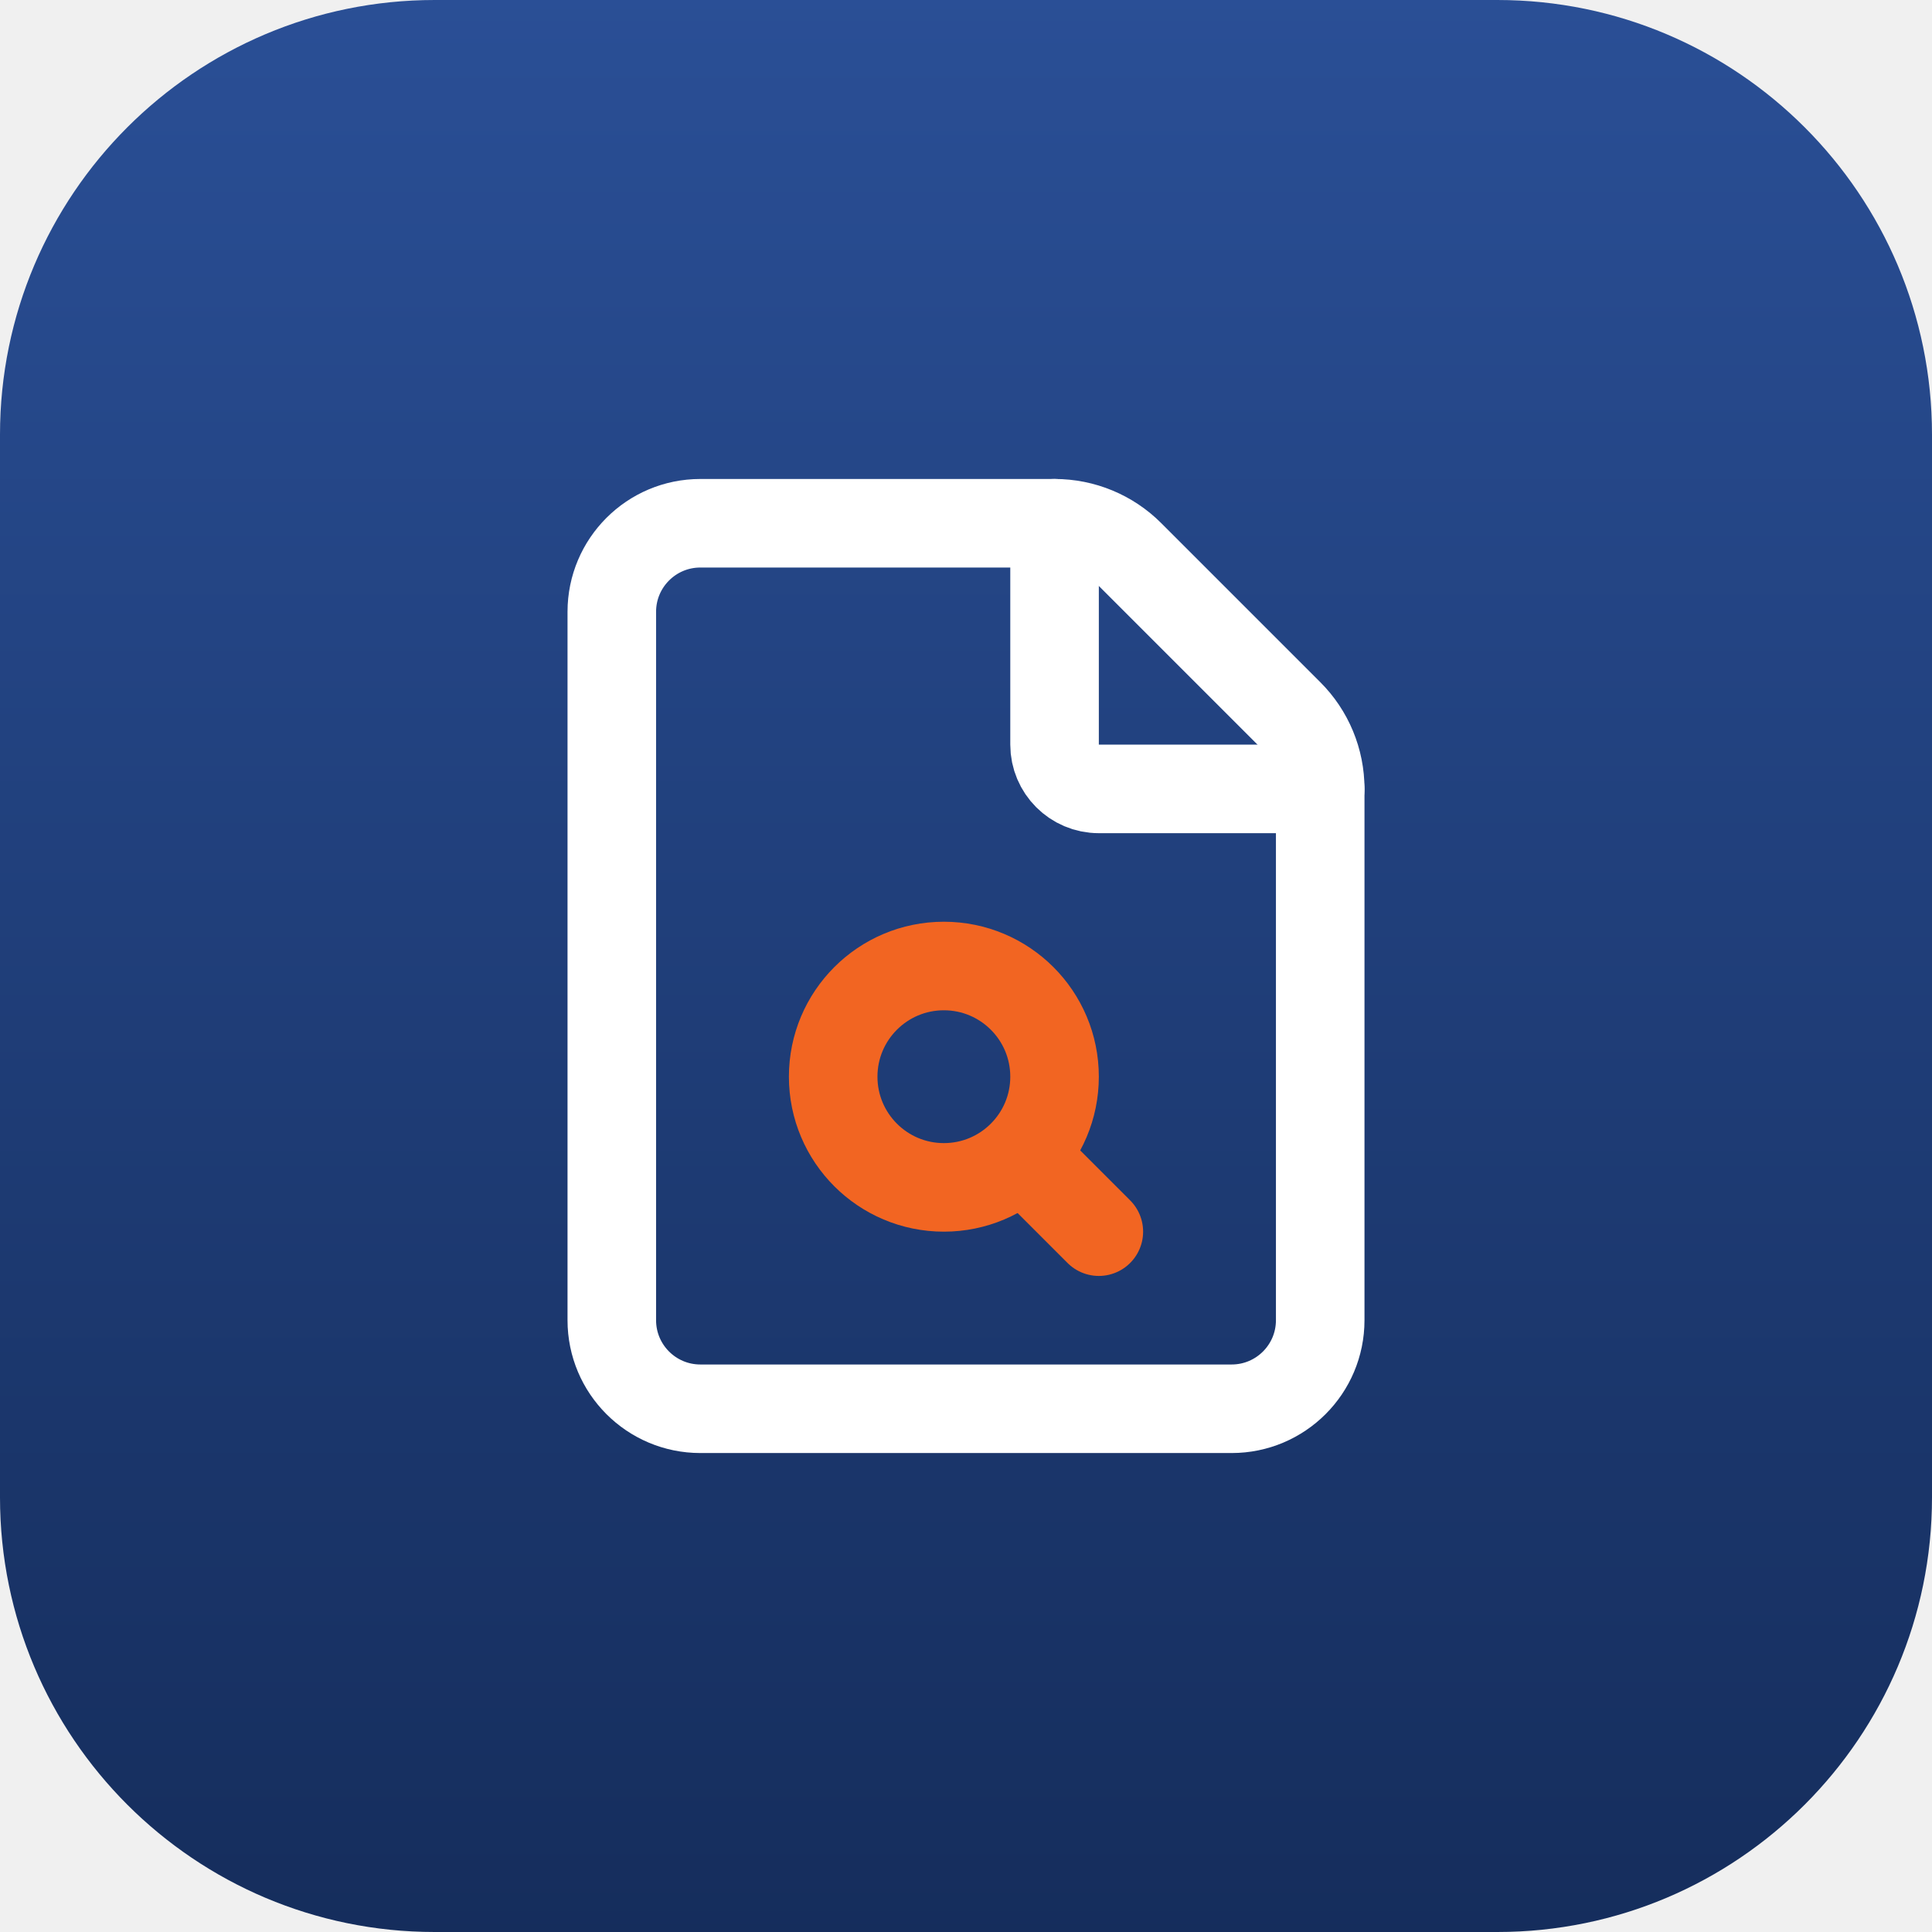
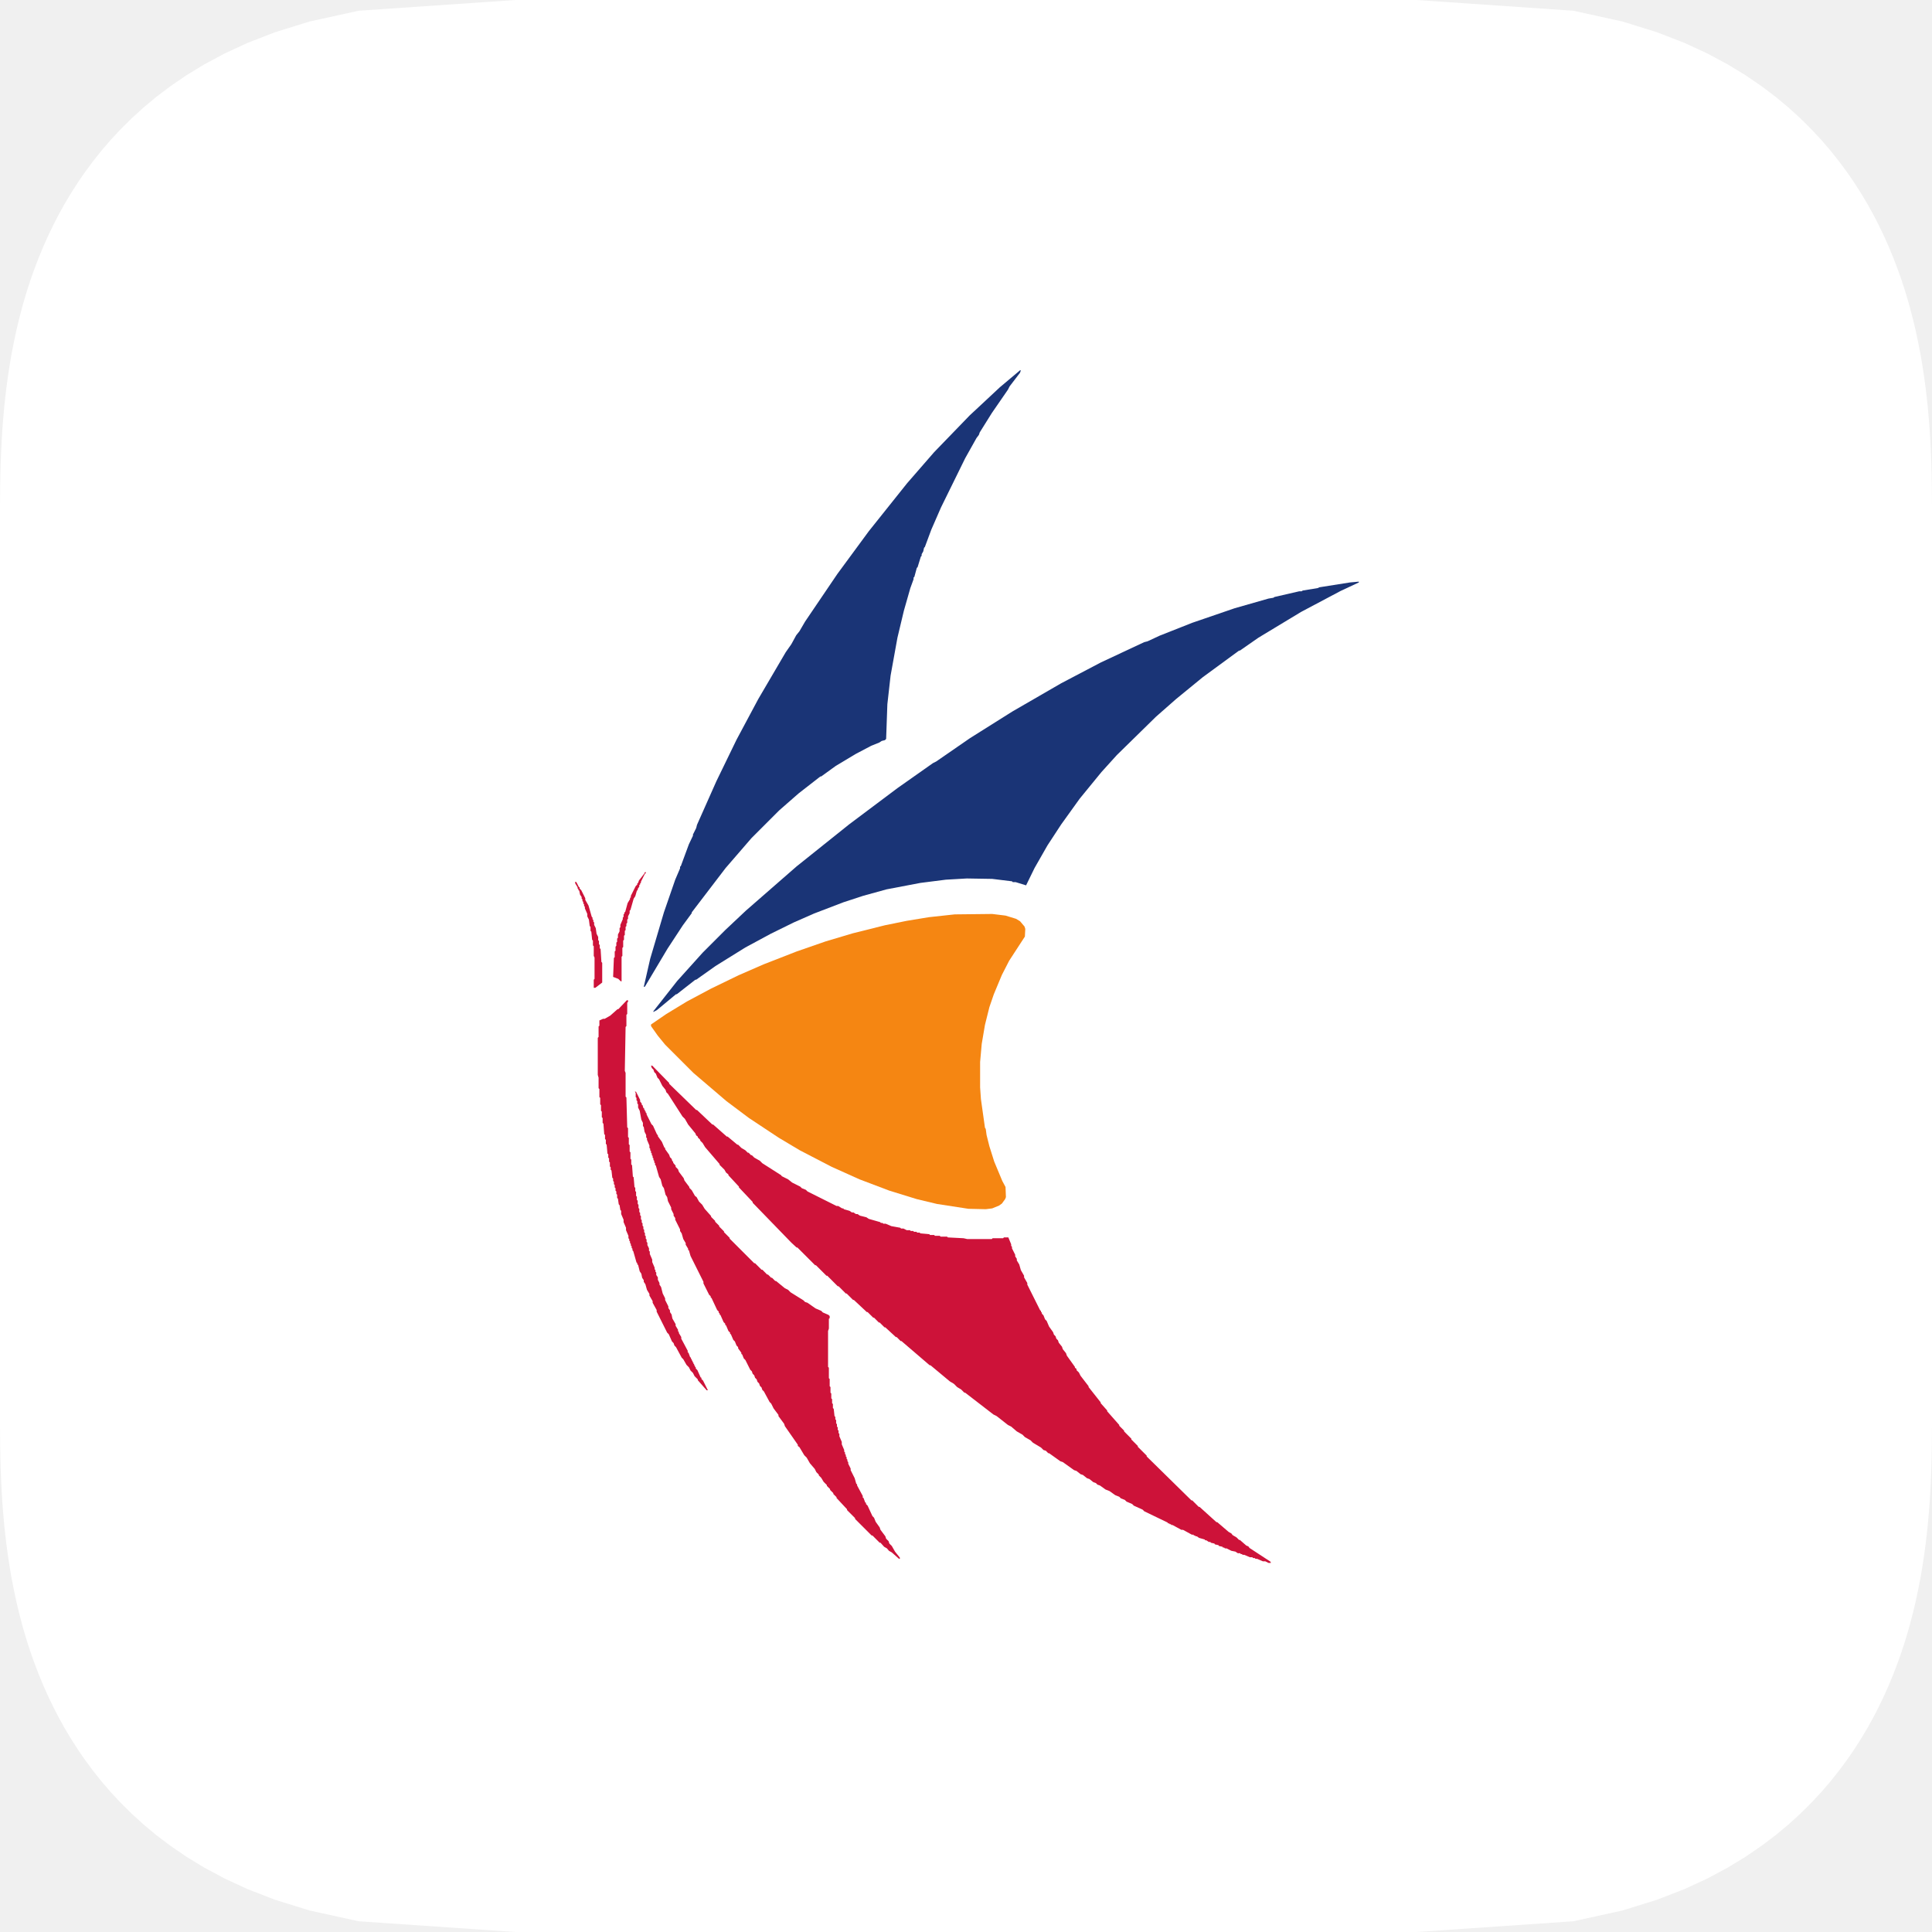
<svg xmlns="http://www.w3.org/2000/svg" width="1024" height="1024" viewBox="0 0 1024 1024">
-   <defs>
-     <linearGradient id="tile" x1="0" y1="0" x2="0" y2="1">
-       <stop offset="0%" stop-color="#2a4f96" />
-       <stop offset="100%" stop-color="#152d5c" />
-     </linearGradient>
-   </defs>
-   <rect x="0" y="0" width="1024" height="1024" rx="230.4" ry="230.4" fill="url(#tile)" />
-   <g transform="translate(230.4,230.4) scale(23.467)" fill="none" stroke="#ffffff" stroke-width="2" stroke-linecap="round" stroke-linejoin="round">
-     <path d="M6 22a2 2 0 0 1-2-2V4a2 2 0 0 1 2-2h8a2.4 2.4 0 0 1 1.704.706l3.588 3.588A2.4 2.4 0 0 1 20 8v12a2 2 0 0 1-2 2z" />
-     <path d="M14 2v5a1 1 0 0 0 1 1h5" />
-   </g>
-   <g transform="translate(230.4,230.4) scale(23.467)" fill="none" stroke="#f26522" stroke-width="2" stroke-linecap="round" stroke-linejoin="round">
-     <circle cx="11.5" cy="14.5" r="2.5" />
-     <path d="M13.3 16.3 15 18" />
-   </g>
+   <path fill="#ffffff" d="M1024.00 273.41L1023.99 267.71L1023.96 262.02L1023.89 256.32L1023.78 250.62L1023.62 244.93L1023.39 239.23L1023.11 233.54L1022.76 227.84L1022.33 222.14L1021.82 216.45L1021.23 210.75L1020.55 205.06L1019.78 199.36L1018.90 193.66L1017.93 187.97L1016.84 182.27L1015.65 176.58L1014.33 170.88L1012.88 165.18L1011.31 159.49L1009.59 153.79L1007.73 148.10L1005.71 142.40L1003.53 136.70L1001.18 131.01L998.65 125.31L995.92 119.62L992.99 113.92L989.84 108.22L986.45 102.53L982.81 96.83L978.89 91.14L974.67 85.44L970.13 79.74L965.22 74.05L959.91 68.35L954.16 62.66L947.89 56.96L941.04 51.26L933.50 45.57L925.15 39.87L915.80 34.18L905.19 28.48L892.91 22.78L878.26 17.09L859.84 11.39L833.91 5.70L750.59 0.00L273.41 0.00L190.09 5.70L164.16 11.39L145.74 17.09L131.09 22.78L118.81 28.48L108.20 34.18L98.85 39.87L90.50 45.57L82.96 51.26L76.11 56.96L69.84 62.66L64.09 68.35L58.78 74.05L53.87 79.74L49.33 85.44L45.11 91.14L41.19 96.83L37.55 102.53L34.16 108.22L31.01 113.92L28.08 119.62L25.35 125.31L22.82 131.01L20.47 136.70L18.29 142.40L16.27 148.10L14.41 153.79L12.69 159.49L11.12 165.18L9.67 170.88L8.35 176.58L7.16 182.27L6.07 187.97L5.10 193.66L4.22 199.36L3.45 205.06L2.77 210.75L2.18 216.45L1.67 222.14L1.24 227.84L0.89 233.54L0.61 239.23L0.38 244.93L0.22 250.62L0.11 256.32L0.04 262.02L0.01 267.71L0.00 273.41L0.00 750.59L0.01 756.29L0.04 761.98L0.11 767.68L0.22 773.38L0.38 779.07L0.61 784.77L0.89 790.46L1.24 796.16L1.67 801.86L2.18 807.55L2.77 813.25L3.45 818.94L4.22 824.64L5.10 830.34L6.07 836.03L7.16 841.73L8.35 847.42L9.67 853.12L11.12 858.82L12.69 864.51L14.41 870.21L16.27 875.90L18.29 881.60L20.47 887.30L22.82 892.99L25.35 898.69L28.08 904.38L31.01 910.08L34.16 915.78L37.55 921.47L41.19 927.17L45.11 932.86L49.33 938.56L53.87 944.26L58.78 949.95L64.09 955.65L69.84 961.34L76.11 967.04L82.96 972.74L90.50 978.43L98.85 984.13L108.20 989.82L118.81 995.52L131.09 1001.22L145.74 1006.91L164.16 1012.61L190.09 1018.30L273.41 1024.00L750.59 1024.00L833.91 1018.30L859.84 1012.61L878.26 1006.91L892.91 1001.22L905.19 995.52L915.80 989.82L925.15 984.13L933.50 978.43L941.04 972.74L947.89 967.04L954.16 961.34L959.91 955.65L965.22 949.95L970.13 944.26L974.67 938.56L978.89 932.86L982.81 927.17L986.45 921.47L989.84 915.78L992.99 910.08L995.92 904.38L998.65 898.69L1001.18 892.99L1003.53 887.30L1005.71 881.60L1007.73 875.90L1009.59 870.21L1011.31 864.51L1012.88 858.82L1014.33 853.12L1015.65 847.42L1016.84 841.73L1017.93 836.03L1018.90 830.34L1019.78 824.64L1020.55 818.94L1021.23 813.25L1021.82 807.55L1022.33 801.86L1022.76 796.16L1023.11 790.46L1023.39 784.77L1023.62 779.07L1023.78 773.38L1023.89 767.68L1023.96 761.98L1023.99 756.29L1024.00 750.59Z" />
+   <path fill="#1a3476" fill-rule="evenodd" d="M720.21 308.28L715.50 308.71L699.26 311.28L698.40 311.70L690.49 312.99L689.85 313.41L688.57 313.41L675.53 316.41L674.89 316.83L672.32 317.26L654.37 322.39L631.92 330.09L614.61 336.93L608.19 339.92L606.48 340.35L583.61 351.04L562.45 362.15L536.58 377.11L514.14 391.22L496.18 403.62L494.47 404.48L475.66 417.73L450.01 436.97L422.22 459.20L395.28 482.71L384.38 492.97L372.41 504.95L358.94 519.91L346.33 535.94L346.33 536.37L348.26 535.30L358.30 526.96L358.73 526.96L368.56 519.27L368.99 519.27L379.25 512.00L395.07 502.17L408.54 494.90L420.72 488.91L431.41 484.21L447.02 478.23L457.49 474.80L469.89 471.38L487.84 467.96L501.31 466.25L512.43 465.61L525.89 465.83L536.37 467.11L536.80 467.54L538.29 467.54L543.85 469.25L548.34 460.06L555.18 448.08L562.45 436.97L572.28 423.29L583.82 409.18L591.95 400.20L612.68 379.89L623.37 370.49L637.48 358.94L656.72 344.84L657.15 344.84L666.98 338.00L689.64 324.31L710.59 313.20L720.21 308.71ZM541.07 196.27L540.64 196.27L529.96 205.25L513.92 220.21L495.11 239.66L480.79 256.12L460.48 281.56L443.81 304.22L426.71 329.45L423.72 334.58L422.01 336.71L419.44 341.42L416.45 345.69L401.91 370.49L390.37 392.08L379.68 414.10L369.42 437.18L368.99 438.89L367.28 442.31L367.28 442.95L365.14 447.44L360.87 458.99L360.44 459.41L360.44 460.27L357.88 466.25L351.89 483.57L344.62 508.15L341.20 523.12L341.84 522.90L353.81 502.81L361.94 490.41L366.64 484.00L366.64 483.57L384.60 460.06L398.28 444.24L413.03 429.49L423.29 420.51L434.83 411.53L435.26 411.53L442.95 405.97L453.64 399.56L461.77 395.28L466.04 393.57L467.32 392.72L469.03 392.29L469.67 391.65L470.32 373.27L472.03 358.09L475.66 338.00L479.08 323.67L482.50 311.70L484.21 307.00L484.21 306.14L484.64 305.72L485.92 301.01L486.35 300.59L488.06 295.03L488.49 294.60L488.49 293.75L489.34 292.25L489.77 290.33L490.20 289.90L493.62 280.71L498.75 268.95L511.57 242.87L517.56 232.18L518.84 230.47L519.27 229.19L525.68 218.93L534.23 206.53L535.09 204.82L540.64 197.55Z" />
+   <path fill="#cd1239" fill-rule="evenodd" d="M336.50 578.48L336.93 579.34L336.93 581.47L337.35 581.90L337.35 583.18L337.78 583.61L337.78 584.89L338.21 585.32L338.21 587.03L339.06 588.74L339.92 593.44L340.77 595.15L340.77 596.86L341.20 597.29L341.63 599.86L342.48 601.57L342.48 602.85L342.91 603.28L342.91 604.13L344.20 607.13L344.20 608.41L344.62 608.84L344.62 609.69L345.05 610.12L345.05 610.97L345.48 611.40L345.48 612.26L345.91 612.68L345.91 613.54L346.33 613.97L346.33 614.82L346.76 615.25L346.76 616.10L347.19 616.53L347.19 617.39L347.62 617.81L349.33 623.80L350.18 625.08L351.04 628.50L351.89 629.78L352.75 633.20L353.60 634.49L354.03 636.62L355.74 640.04L355.74 640.90L357.02 643.47L357.02 644.32L357.88 645.60L357.88 646.46L360.44 651.59L360.44 652.44L361.30 653.73L362.15 656.72L363.43 658.86L363.43 659.71L364.72 661.85L364.72 662.49L365.14 662.70L366.00 665.70L372.84 679.38L372.84 680.23L375.83 686.22L376.69 687.07L376.69 687.71L377.11 687.93L380.11 694.34L380.96 695.20L380.96 695.84L381.39 696.05L381.39 696.69L381.82 696.91L383.53 700.75L384.38 701.61L384.38 702.25L384.81 702.46L386.09 705.46L386.95 706.31L386.95 706.95L387.38 707.17L388.66 710.16L389.51 711.01L390.37 713.15L391.22 714.01L391.22 714.65L392.93 717.00L392.93 717.64L393.36 717.86L394.22 719.99L395.07 720.85L397.64 725.98L398.49 726.83L398.92 728.12L399.77 728.97L400.20 730.25L401.06 731.11L401.48 732.39L402.34 733.25L402.77 734.53L403.62 735.38L404.05 736.67L404.90 737.52L407.90 743.08L408.75 743.93L410.03 746.50L412.60 749.92L412.60 750.56L415.59 754.62L416.02 755.91L422.86 765.74L422.86 766.38L423.72 767.02L426.28 771.30L427.56 772.58L429.27 775.57L431.84 778.56L432.69 780.27L433.98 781.56L433.98 781.98L435.26 783.27L436.54 785.40L438.25 787.11L438.25 787.54L439.96 789.25L439.96 789.68L441.67 791.39L441.67 791.82L443.38 793.53L443.38 793.96L448.94 799.94L448.94 800.37L453.21 804.64L453.21 805.07L461.98 813.84L462.41 813.84L466.25 817.68L466.68 817.68L468.61 819.82L470.10 820.68L471.17 821.96L472.67 822.81L476.52 826.23L476.94 826.23L476.94 825.59L474.38 822.39L472.67 819.39L471.38 818.11L470.96 816.83L469.67 815.55L469.25 814.26L466.68 810.84L466.25 809.56L464.12 806.57L463.26 804.43L462.41 803.57L459.84 798.02L458.99 797.16L458.99 796.52L458.56 796.31L457.70 793.96L457.28 793.74L457.28 792.89L454.28 787.33L454.28 786.69L453.86 786.47L453.00 783.48L450.86 779.21L450.86 778.35L449.58 775.79L449.58 774.93L449.15 774.50L449.15 773.65L448.73 773.22L448.73 772.36L448.30 771.94L448.30 771.08L447.87 770.65L447.87 769.80L447.44 769.37L447.44 768.52L446.16 765.52L446.16 764.24L444.88 761.25L444.88 759.97L444.45 759.54L444.45 758.26L444.02 757.83L444.02 756.55L443.60 756.12L443.60 754.84L443.17 754.41L443.17 752.70L442.74 752.27L442.74 750.99L442.31 750.56L441.89 746.71L441.46 746.29L441.46 744.15L441.03 743.72L441.03 741.58L440.60 741.16L440.60 738.59L440.18 738.16L440.18 735.17L439.75 734.74L439.75 730.89L439.32 730.47L439.32 724.91L438.89 724.48L438.89 705.46L439.32 704.17L439.32 699.04L439.75 698.62L439.75 697.55L439.11 696.91L436.11 695.62L435.26 694.77L432.27 693.49L427.99 690.49L426.71 690.07L425.85 689.21L419.01 684.94L417.73 683.65L416.02 682.80L411.32 678.95L410.89 678.95L409.18 677.24L408.75 677.24L407.04 675.53L406.61 675.53L404.05 672.96L403.62 672.96L400.20 669.54L399.77 669.54L386.73 656.50L386.73 656.08L383.74 653.08L383.74 652.66L381.18 650.09L381.18 649.66L379.04 647.53L379.04 647.10L376.90 644.96L376.90 644.53L373.48 640.69L372.20 638.55L370.49 636.84L369.21 634.49L368.35 633.85L366.64 630.85L365.36 629.57L365.36 629.14L362.79 625.72L362.36 624.44L359.80 621.02L359.37 619.74L358.09 618.45L358.09 617.81L356.81 616.32L356.81 615.68L356.38 615.46L355.95 614.18L355.10 613.32L354.67 612.04L352.53 609.05L352.53 608.41L352.10 608.19L350.82 605.20L348.68 602.21L348.68 601.57L348.26 601.35L346.12 596.65L345.26 595.80L342.70 590.67L342.70 590.02L342.27 589.81L342.27 589.17L341.84 588.96L341.84 588.31L341.42 588.10L341.42 587.46L340.99 587.24L340.56 585.75L340.13 585.53L340.13 584.89L339.28 583.82L339.28 582.97L337.14 578.69ZM345.05 564.80L345.48 566.08L346.33 566.94L346.76 568.22L347.62 569.08L348.47 571.21L349.33 572.07L351.04 575.49L352.75 577.63L353.17 578.91L354.03 579.76L361.72 591.73L363.01 593.02L364.72 596.01L368.56 600.71L368.99 601.78L369.85 602.42L369.85 602.85L371.13 604.13L371.13 604.56L372.41 605.84L373.69 607.98L381.39 616.96L381.39 617.39L383.96 619.95L384.81 621.45L386.09 622.52L386.09 622.94L391.65 628.93L391.65 629.36L398.92 637.05L398.92 637.48L419.44 658.64L422.22 661.21L422.65 661.21L432.05 670.61L432.48 670.61L438.04 676.17L438.47 676.17L444.02 681.73L444.45 681.73L448.30 685.58L448.73 685.58L452.15 689.00L452.57 689.00L459.41 695.41L459.84 695.41L462.83 698.40L463.26 698.40L465.83 700.97L466.25 700.97L468.82 703.53L469.25 703.53L474.80 708.66L475.23 708.66L477.37 710.80L477.80 710.80L492.76 723.63L493.19 723.63L503.45 732.18L505.59 733.46L507.30 735.17L509.43 736.45L511.14 738.16L511.57 738.16L526.54 749.71L528.25 750.56L534.23 755.26L535.94 756.12L538.93 758.68L541.93 760.39L543.21 761.68L546.20 763.39L547.48 764.67L551.76 767.23L553.04 768.52L554.33 768.94L555.61 770.23L556.04 770.23L562.02 774.50L563.30 774.93L569.29 779.21L570.57 779.63L572.71 781.34L573.99 781.77L576.13 783.48L577.41 783.91L579.55 785.62L580.83 786.05L581.69 786.90L582.97 787.33L585.96 789.47L588.10 790.32L591.09 792.46L593.23 793.31L594.09 794.17L596.22 795.02L597.08 795.88L600.07 797.16L600.93 798.02L605.63 800.15L606.48 801.01L618.88 806.99L619.10 807.42L619.74 807.42L619.95 807.85L620.59 807.85L620.81 808.28L621.45 808.28L626.15 810.84L627.01 810.84L631.71 813.41L632.56 813.41L632.78 813.84L633.42 813.84L633.63 814.26L634.27 814.26L635.56 815.12L638.55 815.97L638.76 816.40L639.40 816.40L640.69 817.26L641.54 817.26L641.75 817.68L643.68 818.11L643.89 818.54L645.82 818.97L646.03 819.39L647.95 819.82L648.17 820.25L648.81 820.25L649.24 820.68L650.09 820.68L652.66 821.96L654.79 822.39L656.08 823.24L657.36 823.24L657.57 823.67L658.21 823.67L658.64 824.10L659.50 824.10L662.49 825.38L663.77 825.38L664.20 825.81L665.06 825.81L665.48 826.23L666.34 826.23L669.33 827.52L670.61 827.52L672.32 828.37L673.61 828.37L673.39 827.73L662.28 820.46L661.64 819.61L660.57 819.18L657.15 816.19L656.72 816.19L655.44 814.90L653.30 813.62L652.66 812.77L651.16 811.91L645.18 806.78L644.75 806.78L635.77 798.66L635.34 798.66L631.92 795.24L631.49 795.24L607.77 771.94L607.77 771.51L603.06 766.81L603.06 766.38L599.64 762.96L599.64 762.53L595.80 758.68L595.80 758.26L593.23 755.69L593.23 755.26L586.82 748.00L586.82 747.57L583.40 743.72L583.40 743.29L576.98 735.17L576.98 734.74L572.71 729.18L571.85 727.47L570.57 726.19L570.57 725.55L569.72 724.91L569.72 724.48L565.44 718.50L565.01 717.21L563.30 715.08L562.88 713.79L561.17 711.66L560.74 710.37L559.88 709.52L559.46 708.24L558.60 707.38L558.17 706.10L556.04 703.11L554.75 700.11L553.90 699.26L553.04 697.12L552.19 696.26L552.19 695.62L551.76 695.41L551.76 694.77L551.33 694.55L544.49 680.87L544.49 680.02L542.78 677.03L542.78 676.17L541.07 673.18L540.22 670.19L538.93 668.05L538.93 667.19L538.08 665.91L538.08 665.06L536.37 661.64L536.37 660.78L535.94 660.35L535.94 659.50L534.45 655.86L532.09 655.86L531.67 656.29L526.11 656.29L525.68 656.72L512.64 656.72L510.72 656.29L502.38 655.86L501.95 655.44L498.53 655.44L498.11 655.01L495.54 655.01L495.11 654.58L492.97 654.58L492.55 654.15L487.84 653.73L487.42 653.30L486.13 653.30L485.71 652.87L484.42 652.87L484.00 652.44L482.71 652.44L482.29 652.02L480.58 652.02L478.87 651.16L477.58 651.16L477.16 650.73L472.45 649.88L469.46 648.60L468.18 648.60L467.75 648.17L466.90 648.17L466.47 647.74L460.48 646.03L459.20 645.18L455.78 644.32L454.50 643.47L453.64 643.47L452.36 642.61L451.50 642.61L450.22 641.75L447.23 640.90L447.02 640.47L446.37 640.47L444.24 639.19L443.38 639.19L427.99 631.49L427.14 630.64L425.00 629.78L424.14 628.93L419.87 626.79L417.73 625.08L414.31 623.37L414.10 622.94L404.05 616.53L402.77 615.25L399.77 613.54L398.49 612.26L398.06 612.26L396.78 610.97L396.35 610.97L395.07 609.69L392.93 608.41L391.22 606.70L390.80 606.70L385.67 602.42L385.24 602.42L377.97 596.01L377.54 596.01L369.42 588.31L368.99 588.31L354.67 574.42L354.67 573.99L345.69 564.80ZM332.22 530.17L327.74 534.87L327.31 534.87L323.46 538.29L320.47 540.00L319.61 540.00L317.69 540.86L317.69 543.64L317.26 544.06L317.26 549.62L316.83 550.05L316.83 569.72L317.26 571.21L317.26 576.77L317.69 577.20L317.69 581.47L318.12 581.90L318.12 585.32L318.54 585.75L318.54 588.74L318.97 589.17L318.97 592.16L319.40 592.59L319.40 595.15L319.83 595.58L320.25 601.14L320.68 601.57L320.68 603.70L321.11 604.13L321.11 606.27L321.54 606.70L321.96 611.40L322.39 611.83L322.39 613.54L322.82 613.97L322.82 615.68L323.25 616.10L323.25 618.24L323.67 618.67L323.67 619.95L324.10 620.38L324.53 624.23L324.96 624.65L324.96 625.94L325.38 626.36L325.38 627.65L325.81 628.07L325.81 629.36L326.24 629.78L326.24 631.07L326.67 631.49L326.67 632.78L327.09 633.20L327.09 634.91L327.52 635.34L327.95 638.33L328.38 638.76L328.80 641.33L329.23 641.75L329.23 643.47L330.51 646.46L330.51 647.74L331.80 650.73L331.80 652.02L333.08 655.01L333.08 656.29L333.51 656.72L333.51 657.57L333.93 658.00L333.93 658.86L334.36 659.28L334.36 660.14L334.79 660.57L334.79 661.42L335.22 661.85L335.22 662.70L335.64 663.13L337.35 669.12L337.78 669.54L337.78 670.19L338.21 670.40L339.06 673.82L339.92 675.10L340.35 677.24L341.20 678.52L341.20 679.38L342.06 680.66L342.91 683.65L344.20 685.79L344.20 686.65L345.91 689.64L345.91 690.49L348.04 694.34L348.04 695.20L353.60 706.31L354.46 707.17L356.17 711.01L357.02 711.87L357.45 713.15L358.30 714.01L361.30 719.57L362.15 720.42L363.86 723.41L365.14 724.70L366.00 726.41L367.28 727.69L368.14 729.40L369.85 731.11L369.85 731.54L374.55 736.88L375.19 736.88L372.63 731.75L371.77 730.89L371.77 730.25L371.34 730.04L369.63 726.19L368.78 725.34L368.78 724.70L368.35 724.48L368.35 723.84L367.92 723.63L367.92 722.99L367.50 722.77L367.50 722.13L367.07 721.92L367.07 721.28L366.64 721.06L366.64 720.42L366.21 720.21L366.21 719.57L365.79 719.35L364.93 717.00L364.50 716.79L364.50 715.93L361.08 709.52L361.08 708.66L359.80 706.53L359.80 705.88L359.37 705.67L359.37 704.82L358.09 702.68L358.09 701.82L356.38 698.83L355.95 696.69L355.10 695.41L355.10 694.55L354.24 693.27L354.24 692.42L352.53 689.00L352.53 688.14L351.25 685.58L350.39 682.16L349.54 680.87L349.54 680.02L348.68 678.31L348.68 677.03L347.83 675.74L347.83 674.46L347.40 674.03L347.40 673.18L346.97 672.75L346.97 671.90L345.69 668.90L345.69 667.62L344.41 664.63L344.41 663.35L343.98 662.92L343.98 661.64L343.13 659.92L343.13 658.64L342.70 658.21L342.70 656.93L342.27 656.50L342.27 655.22L341.84 654.79L341.84 653.51L341.42 653.08L341.42 651.80L340.99 651.37L340.99 650.09L340.56 649.66L340.56 648.38L340.13 647.95L340.13 646.67L339.71 646.24L339.71 644.53L339.28 644.11L339.28 642.82L338.85 642.40L338.85 640.69L338.42 640.26L338.42 638.55L338.00 638.12L338.00 636.41L337.57 635.98L337.57 634.27L337.14 633.85L337.14 631.71L336.71 631.28L336.71 629.57L336.29 629.14L335.86 624.01L335.43 623.58L335.00 617.60L334.58 617.17L334.58 614.61L334.15 614.18L334.15 610.76L333.72 610.33L333.72 606.91L333.29 606.48L333.29 603.06L332.87 602.64L332.87 597.93L332.44 597.51L332.01 581.69L331.58 581.26L331.58 568.65L331.16 567.58L331.58 544.28L332.01 543.85L332.01 537.87L332.44 537.44L332.44 531.45L332.87 531.03L332.87 530.17ZM304.86 467.32L304.86 468.18L306.14 470.32L306.14 470.96L306.57 471.17L306.57 471.81L307.00 472.03L307.43 474.16L308.28 475.45L308.28 476.30L308.71 476.73L308.71 477.58L309.14 478.01L309.14 478.87L309.57 479.29L309.57 480.15L309.99 480.58L309.99 481.43L311.28 484.42L311.28 485.71L312.13 487.42L312.56 490.84L312.99 491.26L312.99 493.40L313.41 493.83L313.84 498.11L314.27 498.53L314.27 501.10L314.70 501.53L314.70 506.66L315.12 507.51L315.12 518.84L314.70 519.27L314.70 523.54L315.55 523.54L319.18 520.76L319.18 510.29L318.76 509.86L318.33 503.02L317.90 502.59L317.90 500.88L317.47 500.46L317.47 498.75L317.05 498.32L317.05 496.61L316.19 494.90L315.76 491.91L314.91 490.20L314.91 488.91L314.48 488.49L314.48 487.63L314.05 487.20L314.05 486.35L313.63 485.92L311.92 479.94L310.21 476.94L310.21 476.09L308.07 471.81L307.21 470.96L307.21 470.32L306.79 470.10L305.50 467.54ZM342.27 462.19L341.63 462.41L341.63 462.83L338.64 466.68L338.21 467.96L337.78 468.18L337.78 468.82L336.93 469.67L334.36 474.80L334.36 475.66L333.93 475.87L333.93 476.52L332.65 478.65L331.37 483.36L330.94 483.57L330.94 484.21L330.51 484.64L330.51 485.92L330.09 486.35L330.09 487.20L328.80 490.20L328.80 491.48L328.38 491.91L328.38 493.62L327.52 495.33L327.52 497.04L327.09 497.46L327.09 499.17L326.67 499.60L326.67 501.31L326.24 501.74L326.24 503.88L325.81 504.30L325.81 507.30L325.38 507.72L324.96 517.77L327.74 518.84L329.02 520.12L329.45 520.12L329.45 507.08L329.87 506.66L329.87 502.38L330.30 501.95L330.30 498.53L330.73 498.11L330.73 495.97L331.16 495.54L331.16 493.40L331.58 492.97L331.58 491.26L332.01 490.84L332.01 489.55L332.44 489.13L332.44 487.42L332.87 486.99L332.87 485.71L333.72 484.00L333.72 482.71L334.15 482.29L335.86 476.30L336.71 475.02L337.57 472.03L338.00 471.81L338.00 471.17L338.85 469.89L338.85 469.03L339.28 468.82L339.28 468.18L339.71 467.96L339.71 467.32L341.84 463.05L342.27 462.83Z" />
+   <path fill="#f58612" fill-rule="evenodd" d="M532.74 635.56L533.16 634.49L532.95 629.14L531.24 625.94L526.96 615.68L524.40 607.55L522.90 601.57L522.47 598.36L522.05 597.72L519.91 582.54L519.48 576.34L519.48 562.88L520.34 553.26L522.05 543.21L524.40 533.80L526.75 526.96L531.03 516.70L534.87 509.22L543.21 496.40L543.42 492.33L543.00 491.05L540.64 488.27L538.51 486.99L532.95 485.28L525.89 484.42L506.01 484.64L492.33 486.13L480.58 488.06L469.03 490.41L451.93 494.69L437.61 498.96L422.22 504.30L404.69 511.14L391.44 516.92L376.90 523.97L364.08 530.81L353.17 537.44L345.05 543.00L345.05 543.85L348.68 548.98L352.53 553.68L367.50 568.65L385.02 583.61L396.99 592.59L412.81 603.06L423.93 609.69L440.82 618.45L455.57 625.08L471.38 631.07L485.92 635.56L496.61 638.12L513.28 640.69L522.47 640.90L525.89 640.47L529.53 638.98L531.03 637.91Z" />
</svg>
